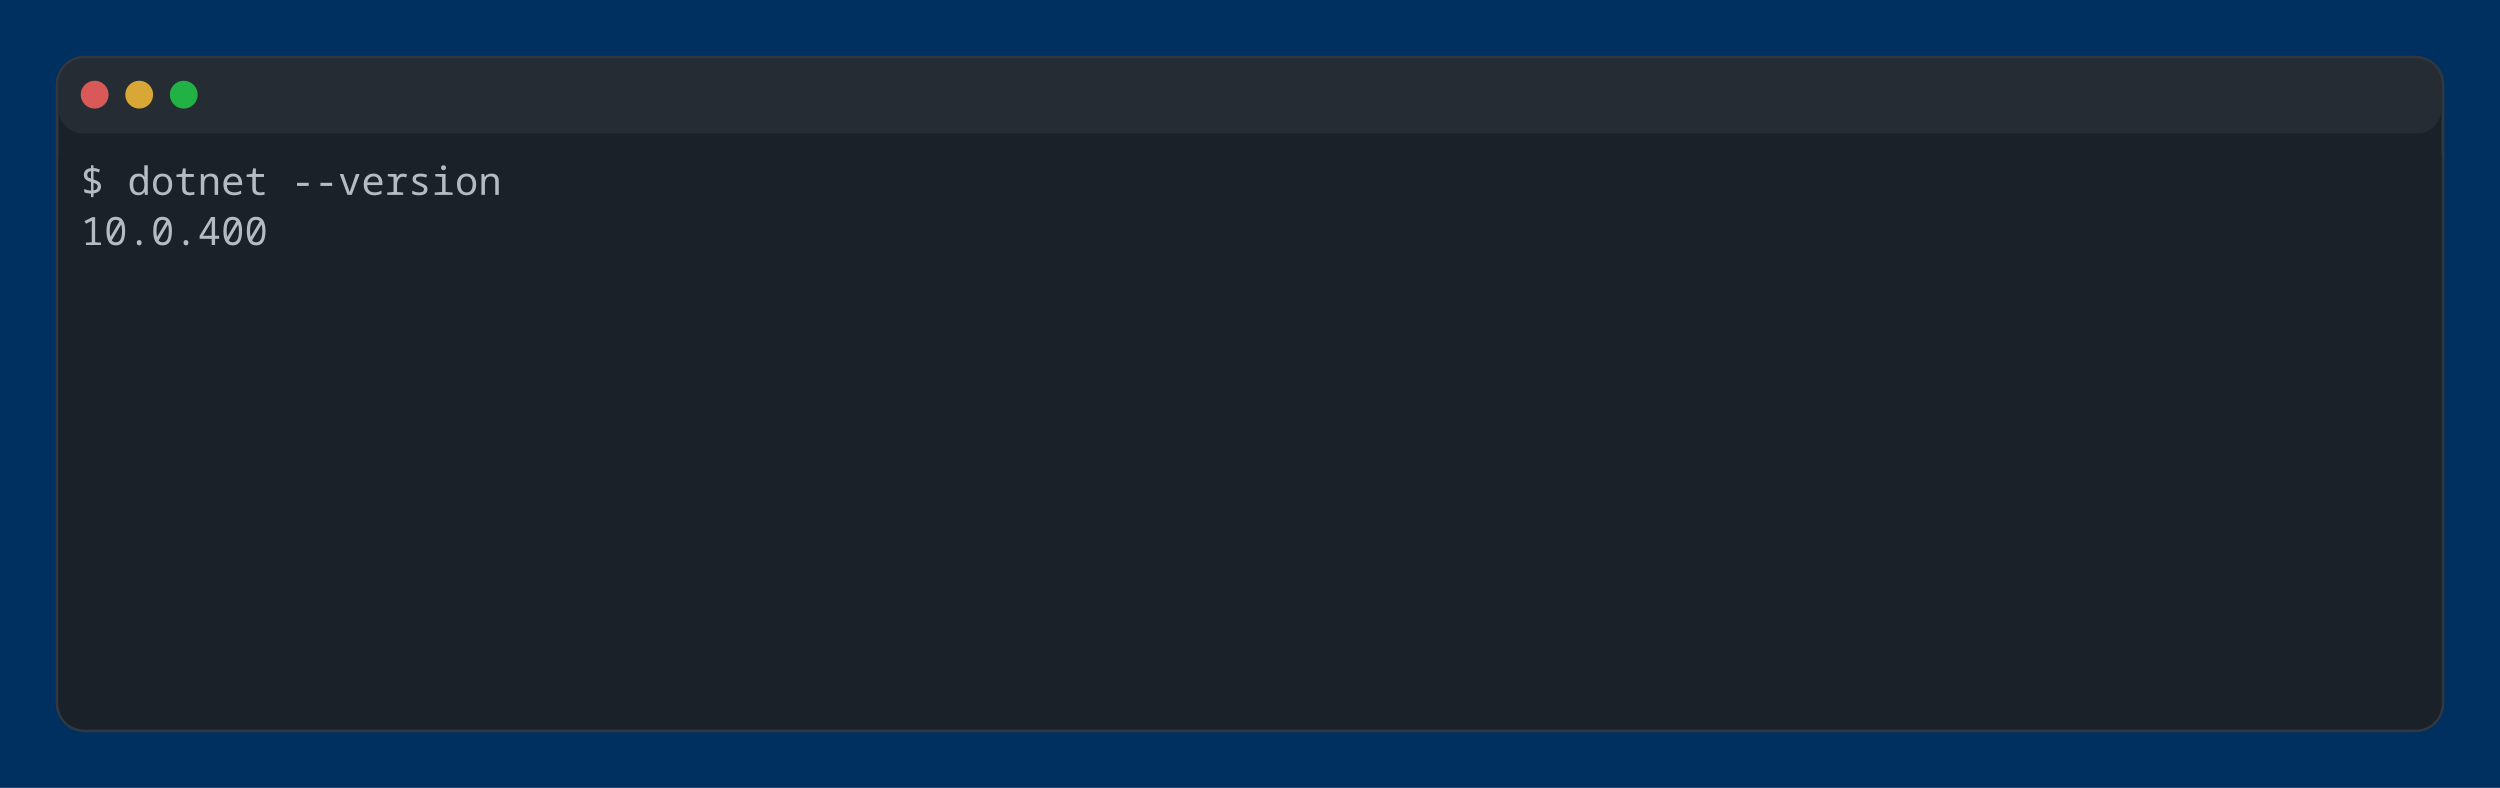
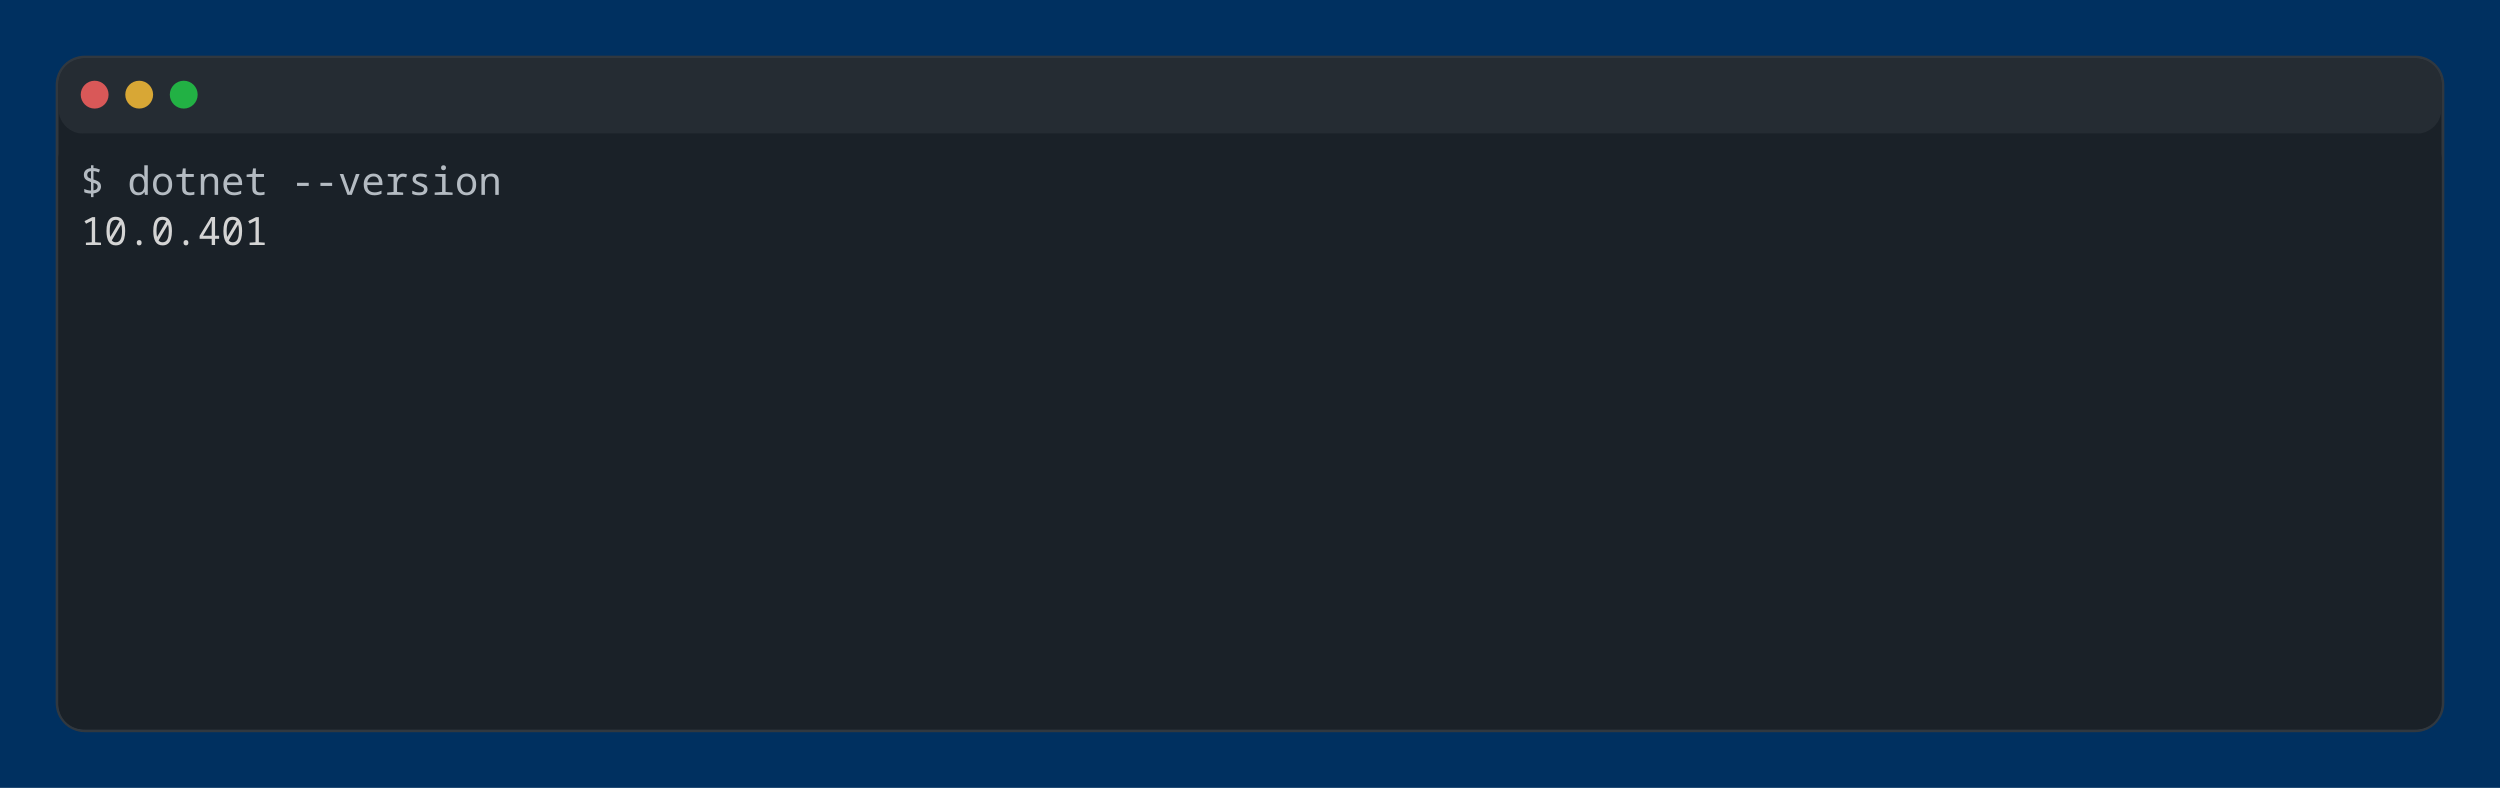
<svg xmlns="http://www.w3.org/2000/svg" width="898" height="283" viewBox="0 0 898 283" role="img" aria-label="console2svg output">
  <style>
.c2.c { font-family: "JetBrains Mono","Cascadia Mono","Segoe UI Mono","Noto Sans Mono","SFMono-Regular",Menlo,Consolas,"DejaVu Sans Mono","Liberation Mono",monospace; font-size: 14px; }
.c2 text { dominant-baseline: alphabetic; }
.c2 .q { shape-rendering: crispEdges; }
.c2 .aa{fill:#d4d4d4}
</style>
  <rect width="898" height="283" fill="#003060" />
  <g opacity="0.85">
    <rect x="20.5" y="20.5" rx="10" ry="10" width="857" height="242" fill="#1f1f1f" stroke="#3a3a3a" />
    <rect x="21" y="21" rx="9" ry="9" width="856" height="27" fill="#2c2c2c" />
    <circle cx="34" cy="34" r="5" fill="#ff5f57" />
    <circle cx="50" cy="34" r="5" fill="#febc2e" />
    <circle cx="66" cy="34" r="5" fill="#28c840" />
    <rect x="21" y="48" width="856" height="214" rx="9" ry="9" fill="#1e1e1e" />
    <g class="c2 c">
      <rect x="29" y="56" width="840" height="18" fill="#1e1e1e" />
      <text class="aa" x="29" y="70">$ dotnet --version</text>
    </g>
    <g class="c2 c" transform="translate(29 74)">
      <rect width="840" height="180" fill="#1e1e1e" />
-       <text class="aa" y="14" textLength="67.2">10.0.400</text>
    </g>
  </g>
+   <g class="c2 c" transform="translate(29 74)">
+     <text class="aa" y="14" textLength="67.2">10.0.401</text>
+   </g>
</svg>
